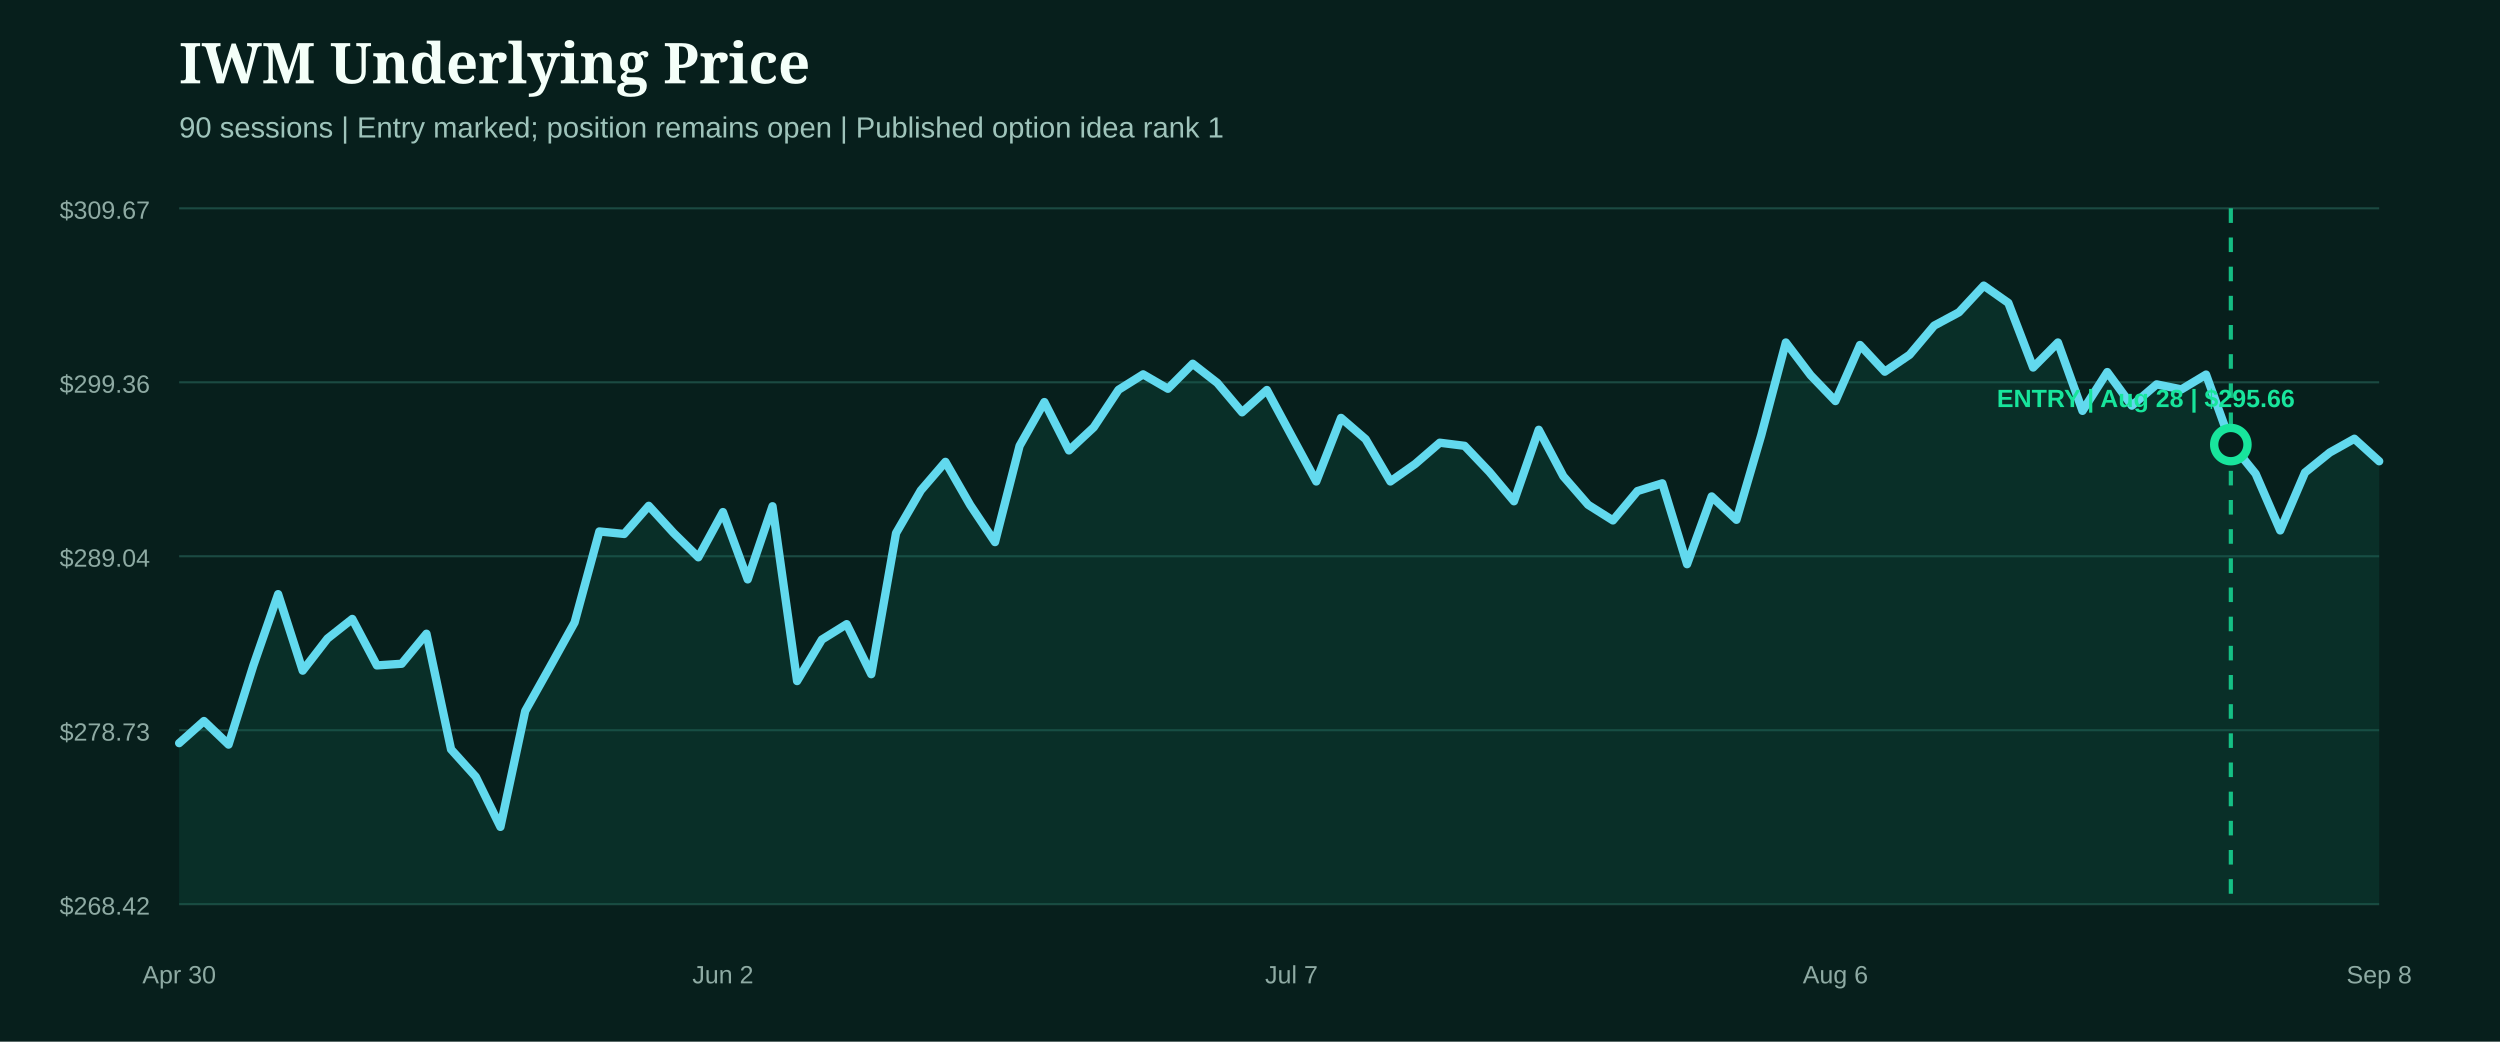
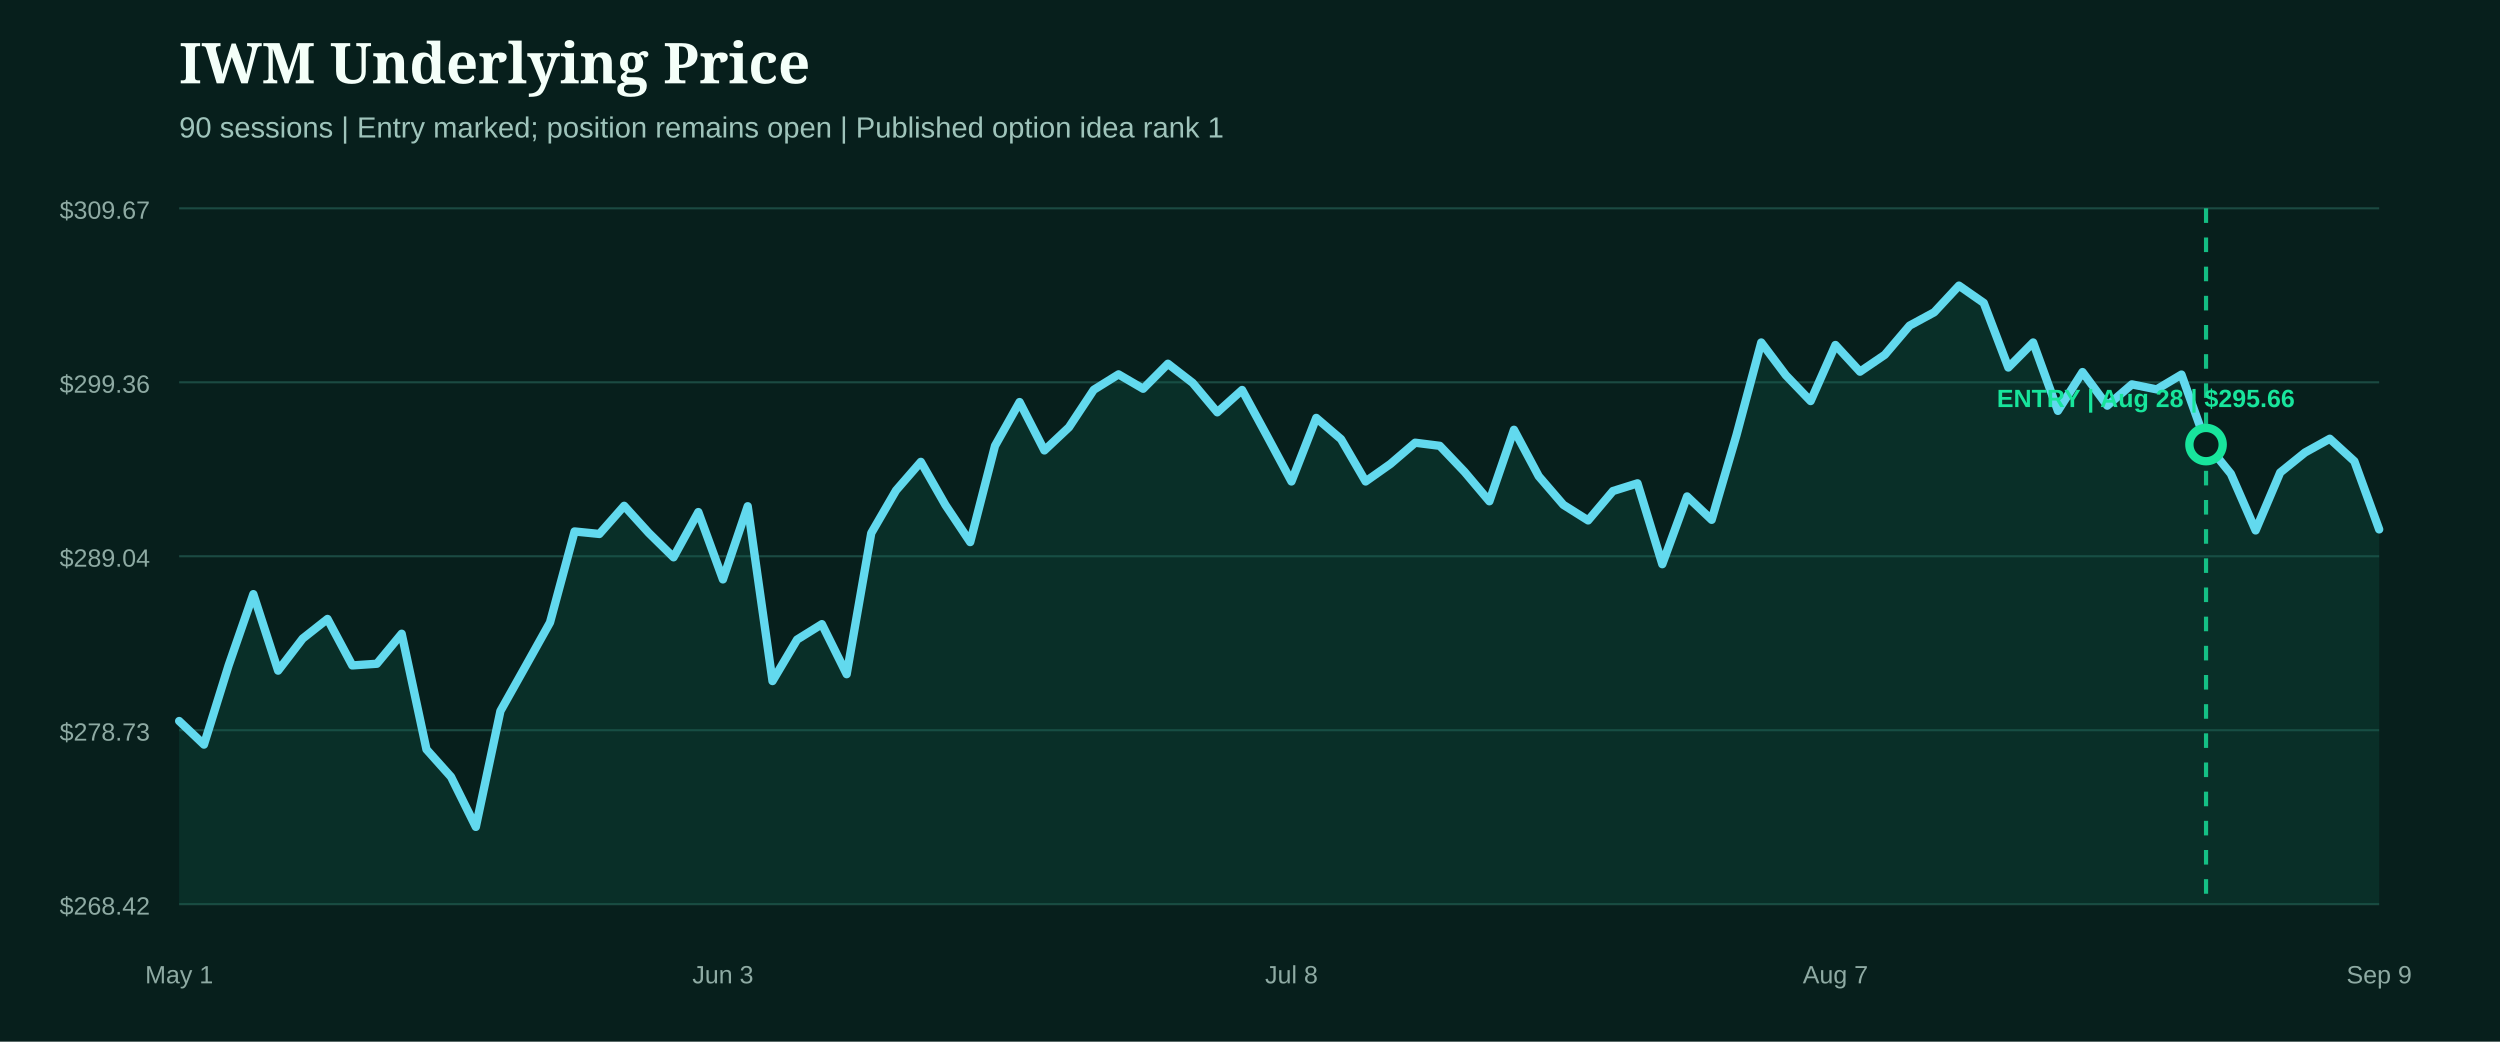
<svg xmlns="http://www.w3.org/2000/svg" width="1200" height="500" viewBox="0 0 1200 500" role="img" aria-label="IWM underlying price from entry">
  <rect width="1200" height="500" fill="#071f1c" />
  <style>.head{fill:#f4fff9;font:800 27px Georgia,serif}.sub{fill:#9fc4bb;font:14px Arial,sans-serif}.axis{fill:#8eaaa3;font:12px Arial,sans-serif}.marker{font:800 12px Arial,sans-serif}</style>
  <text x="86" y="40" class="head">IWM Underlying Price</text>
  <text x="86" y="66" class="sub">90 sessions | Entry marked; position remains open | Published option idea rank 1</text>
  <line x1="86" x2="1142" y1="100.0" y2="100.0" stroke="#1b4a42" stroke-width="1" />
  <text x="72" y="105.0" text-anchor="end" class="axis">$309.67</text>
  <line x1="86" x2="1142" y1="183.5" y2="183.5" stroke="#1b4a42" stroke-width="1" />
  <text x="72" y="188.5" text-anchor="end" class="axis">$299.36</text>
  <line x1="86" x2="1142" y1="267.0" y2="267.0" stroke="#1b4a42" stroke-width="1" />
  <text x="72" y="272.0" text-anchor="end" class="axis">$289.04</text>
  <line x1="86" x2="1142" y1="350.5" y2="350.5" stroke="#1b4a42" stroke-width="1" />
  <text x="72" y="355.5" text-anchor="end" class="axis">$278.73</text>
  <line x1="86" x2="1142" y1="434.0" y2="434.0" stroke="#1b4a42" stroke-width="1" />
  <text x="72" y="439.0" text-anchor="end" class="axis">$268.42</text>
-   <path d="M86.0,356.7 L97.9,346.1 L109.7,357.4 L121.6,319.5 L133.5,285.2 L145.3,321.9 L157.2,306.5 L169.1,297.1 L180.9,319.4 L192.8,318.6 L204.7,304.2 L216.5,359.7 L228.4,372.9 L240.2,396.9 L252.1,341.3 L264.0,320.1 L275.8,298.8 L287.7,255.1 L299.6,256.3 L311.4,242.8 L323.3,255.8 L335.2,267.5 L347.0,245.8 L358.9,278.1 L370.8,243.0 L382.6,326.9 L394.5,307.0 L406.4,299.6 L418.2,323.6 L430.1,255.9 L442.0,235.4 L453.8,221.7 L465.7,242.4 L477.6,260.2 L489.4,214.0 L501.3,193.0 L513.1,216.2 L525.0,205.1 L536.9,187.1 L548.7,179.7 L560.6,186.6 L572.5,174.6 L584.3,183.8 L596.2,197.9 L608.1,187.2 L619.9,209.1 L631.8,231.1 L643.7,200.6 L655.5,210.8 L667.4,231.1 L679.3,222.7 L691.1,212.5 L703.0,214.0 L714.9,226.5 L726.7,240.6 L738.6,206.3 L750.4,228.6 L762.3,242.3 L774.2,249.8 L786.0,235.7 L797.9,232.0 L809.8,270.8 L821.6,238.3 L833.5,249.5 L845.4,208.9 L857.2,164.4 L869.1,180.1 L881.0,192.5 L892.8,165.6 L904.7,178.4 L916.6,170.3 L928.4,156.3 L940.3,149.9 L952.2,137.1 L964.0,145.4 L975.9,176.4 L987.8,164.4 L999.6,197.2 L1011.5,178.6 L1023.3,194.7 L1035.2,184.5 L1047.1,186.9 L1058.9,179.8 L1070.8,212.7 L1082.7,227.4 L1094.5,254.6 L1106.4,226.8 L1118.3,217.2 L1130.1,210.6 L1142.0,221.4 L1142.0,434.0 L86.0,434.0 Z" fill="#0f5949" opacity="0.28" />
-   <path d="M86.0,356.7 L97.9,346.1 L109.7,357.4 L121.6,319.5 L133.5,285.2 L145.3,321.9 L157.2,306.5 L169.1,297.1 L180.9,319.4 L192.8,318.6 L204.7,304.2 L216.5,359.7 L228.4,372.9 L240.2,396.9 L252.1,341.3 L264.0,320.1 L275.8,298.8 L287.7,255.1 L299.6,256.3 L311.4,242.8 L323.3,255.8 L335.2,267.5 L347.0,245.8 L358.9,278.1 L370.8,243.0 L382.6,326.9 L394.5,307.0 L406.4,299.6 L418.2,323.6 L430.1,255.9 L442.0,235.4 L453.8,221.7 L465.7,242.4 L477.6,260.2 L489.4,214.0 L501.3,193.0 L513.1,216.2 L525.0,205.1 L536.9,187.1 L548.7,179.7 L560.6,186.6 L572.5,174.6 L584.3,183.8 L596.2,197.9 L608.1,187.2 L619.9,209.1 L631.8,231.1 L643.7,200.6 L655.5,210.8 L667.4,231.1 L679.3,222.7 L691.1,212.5 L703.0,214.0 L714.9,226.5 L726.7,240.6 L738.6,206.3 L750.4,228.6 L762.3,242.3 L774.2,249.8 L786.0,235.7 L797.9,232.0 L809.8,270.8 L821.6,238.3 L833.5,249.5 L845.4,208.9 L857.2,164.4 L869.1,180.1 L881.0,192.5 L892.8,165.6 L904.7,178.4 L916.6,170.3 L928.4,156.3 L940.3,149.9 L952.2,137.1 L964.0,145.4 L975.9,176.4 L987.8,164.4 L999.6,197.2 L1011.5,178.6 L1023.3,194.7 L1035.2,184.5 L1047.1,186.9 L1058.9,179.8 L1070.8,212.7 L1082.7,227.4 L1094.5,254.6 L1106.4,226.8 L1118.3,217.2 L1130.1,210.6 L1142.0,221.4" fill="none" stroke="#62d9ee" stroke-width="4" stroke-linecap="round" stroke-linejoin="round" />
+   <path d="M86.0,346.1 L97.9,357.4 L109.7,319.5 L121.6,285.2 L133.5,321.9 L145.3,306.5 L157.2,297.1 L169.1,319.4 L180.9,318.6 L192.8,304.2 L204.7,359.7 L216.5,372.9 L228.4,396.9 L240.2,341.3 L252.1,320.1 L264.0,298.8 L275.8,255.1 L287.7,256.3 L299.6,242.8 L311.4,255.8 L323.3,267.5 L335.2,245.8 L347.0,278.1 L358.9,243.0 L370.8,326.9 L382.6,307.0 L394.5,299.6 L406.4,323.6 L418.2,255.9 L430.1,235.4 L442.0,221.7 L453.8,242.4 L465.7,260.2 L477.6,214.0 L489.4,193.0 L501.3,216.2 L513.1,205.1 L525.0,187.1 L536.9,179.7 L548.7,186.6 L560.6,174.6 L572.5,183.8 L584.3,197.9 L596.2,187.2 L608.1,209.1 L619.9,231.1 L631.8,200.6 L643.7,210.8 L655.5,231.1 L667.4,222.7 L679.3,212.5 L691.1,214.0 L703.0,226.5 L714.9,240.6 L726.7,206.3 L738.6,228.6 L750.4,242.3 L762.3,249.8 L774.2,235.7 L786.0,232.0 L797.9,270.8 L809.8,238.3 L821.6,249.5 L833.5,208.9 L845.4,164.4 L857.2,180.1 L869.1,192.5 L881.0,165.6 L892.8,178.4 L904.7,170.3 L916.6,156.3 L928.4,149.9 L940.3,137.1 L952.2,145.4 L964.0,176.4 L975.9,164.4 L987.8,197.2 L999.6,178.6 L1011.5,194.7 L1023.3,184.5 L1035.2,186.9 L1047.1,179.8 L1058.9,212.7 L1070.8,227.4 L1082.7,254.6 L1094.5,226.8 L1106.4,217.2 L1118.3,210.6 L1130.1,221.4 L1142.0,254.1 L1142.0,434.0 L86.0,434.0 Z" fill="#0f5949" opacity="0.28" />
+   <path d="M86.0,346.1 L97.9,357.4 L109.7,319.5 L121.6,285.2 L133.5,321.9 L145.3,306.5 L157.2,297.1 L169.1,319.4 L180.9,318.6 L192.8,304.2 L204.7,359.7 L216.5,372.9 L228.4,396.9 L240.2,341.3 L252.1,320.1 L264.0,298.8 L275.8,255.1 L287.7,256.3 L299.6,242.8 L311.4,255.8 L323.3,267.5 L335.2,245.8 L347.0,278.1 L358.9,243.0 L370.8,326.9 L382.6,307.0 L394.5,299.6 L406.4,323.6 L418.2,255.9 L430.1,235.4 L442.0,221.7 L453.8,242.4 L465.7,260.2 L477.6,214.0 L489.4,193.0 L501.3,216.2 L513.1,205.1 L525.0,187.1 L536.9,179.7 L548.7,186.6 L560.6,174.6 L572.5,183.8 L584.3,197.9 L596.2,187.2 L608.1,209.1 L619.9,231.1 L631.8,200.6 L643.7,210.8 L655.5,231.1 L667.4,222.7 L679.3,212.5 L691.1,214.0 L703.0,226.5 L714.9,240.6 L726.7,206.3 L738.6,228.6 L750.4,242.3 L762.3,249.8 L774.2,235.7 L786.0,232.0 L797.9,270.8 L809.8,238.3 L821.6,249.5 L833.5,208.9 L845.4,164.4 L857.2,180.1 L869.1,192.5 L881.0,165.6 L892.8,178.4 L904.7,170.3 L916.6,156.3 L928.4,149.9 L940.3,137.1 L952.2,145.4 L964.0,176.4 L975.9,164.4 L987.8,197.2 L999.6,178.6 L1011.5,194.7 L1023.3,184.5 L1035.2,186.9 L1047.1,179.8 L1058.9,212.7 L1070.8,227.4 L1082.7,254.6 L1094.5,226.8 L1106.4,217.2 L1118.3,210.6 L1130.1,221.4 L1142.0,254.1" fill="none" stroke="#62d9ee" stroke-width="4" stroke-linecap="round" stroke-linejoin="round" />
  <g>
-     <line x1="1070.8" x2="1070.8" y1="100" y2="434" stroke="#18e59c" stroke-width="2" stroke-dasharray="7 7" opacity="0.8" />
-     <circle cx="1070.8" cy="213.4" r="8" fill="#071f1c" stroke="#18e59c" stroke-width="4" />
+     <line x1="1058.9" x2="1058.9" y1="100" y2="434" stroke="#18e59c" stroke-width="2" stroke-dasharray="7 7" opacity="0.8" />
+     <circle cx="1058.9" cy="213.4" r="8" fill="#071f1c" stroke="#18e59c" stroke-width="4" />
    <text x="1030.0" y="195.4" text-anchor="middle" class="marker" fill="#18e59c">ENTRY | Aug 28 | $295.66</text>
  </g>
-   <text x="86.0" y="472" text-anchor="middle" class="axis">Apr 30</text>
-   <text x="347.0" y="472" text-anchor="middle" class="axis">Jun 2</text>
-   <text x="619.9" y="472" text-anchor="middle" class="axis">Jul 7</text>
-   <text x="881.0" y="472" text-anchor="middle" class="axis">Aug 6</text>
-   <text x="1142.0" y="472" text-anchor="middle" class="axis">Sep 8</text>
+   <text x="86.0" y="472" text-anchor="middle" class="axis">May 1</text>
+   <text x="347.0" y="472" text-anchor="middle" class="axis">Jun 3</text>
+   <text x="619.9" y="472" text-anchor="middle" class="axis">Jul 8</text>
+   <text x="881.0" y="472" text-anchor="middle" class="axis">Aug 7</text>
+   <text x="1142.0" y="472" text-anchor="middle" class="axis">Sep 9</text>
</svg>
